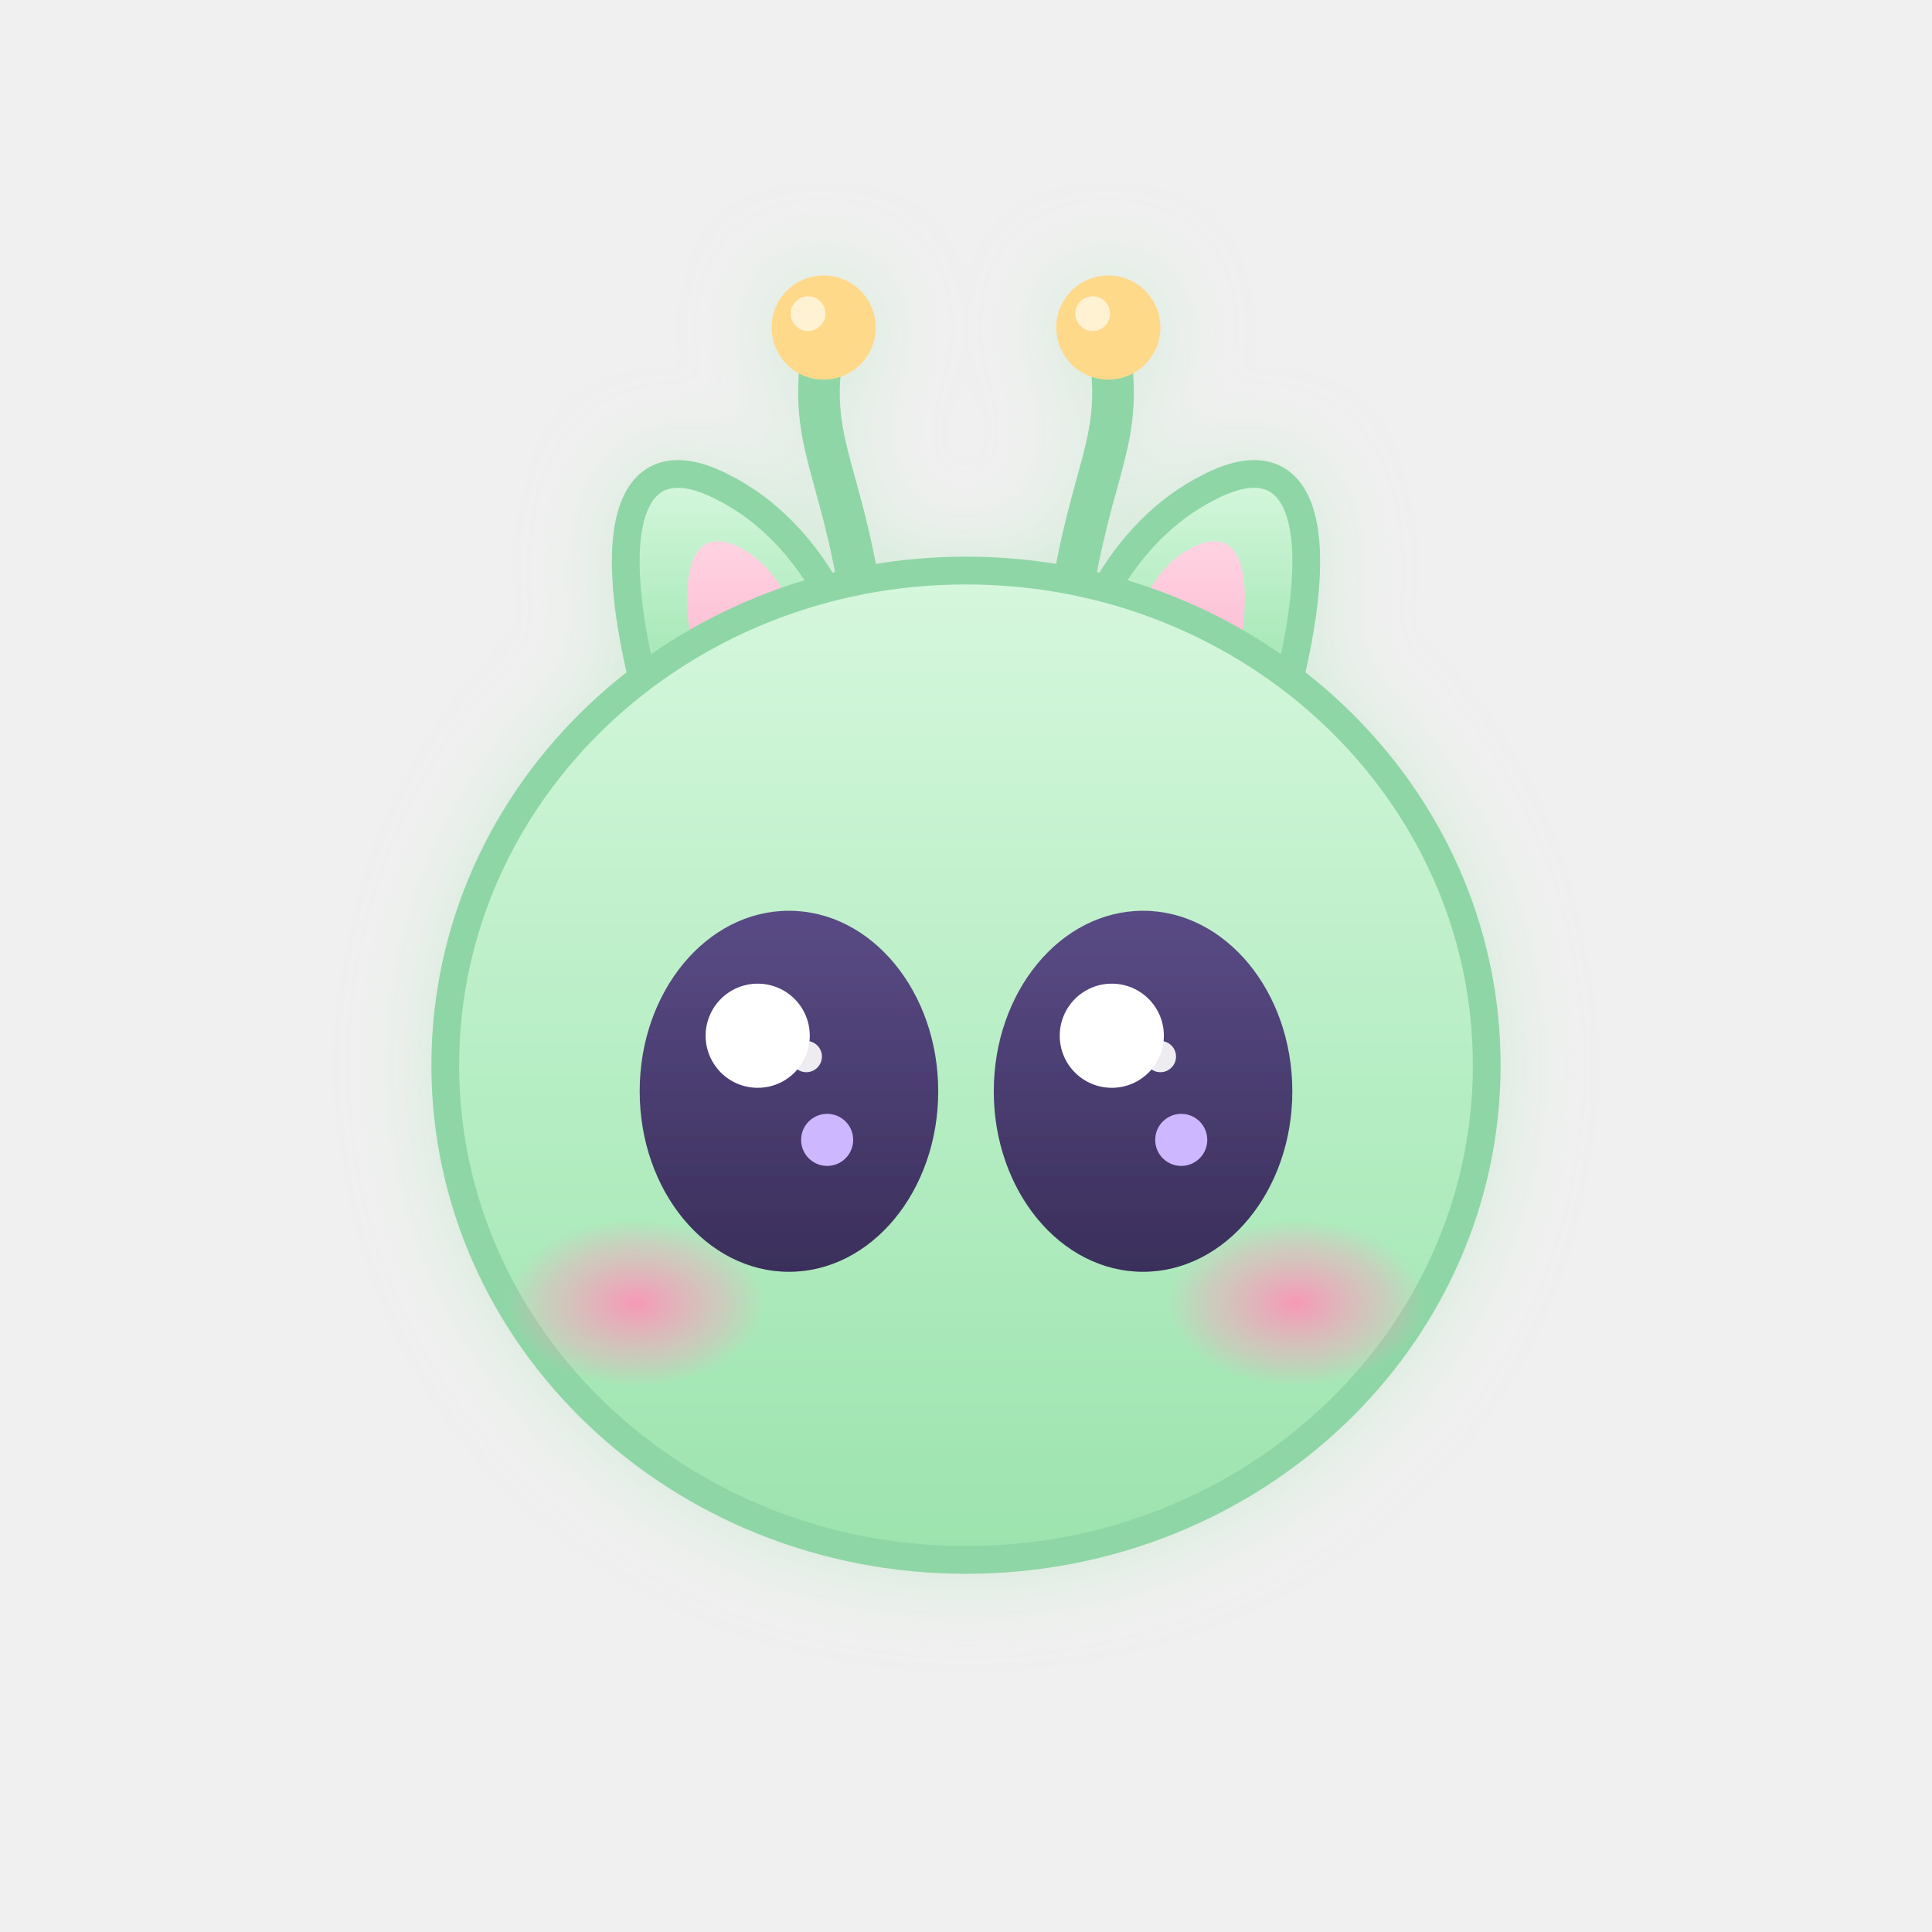
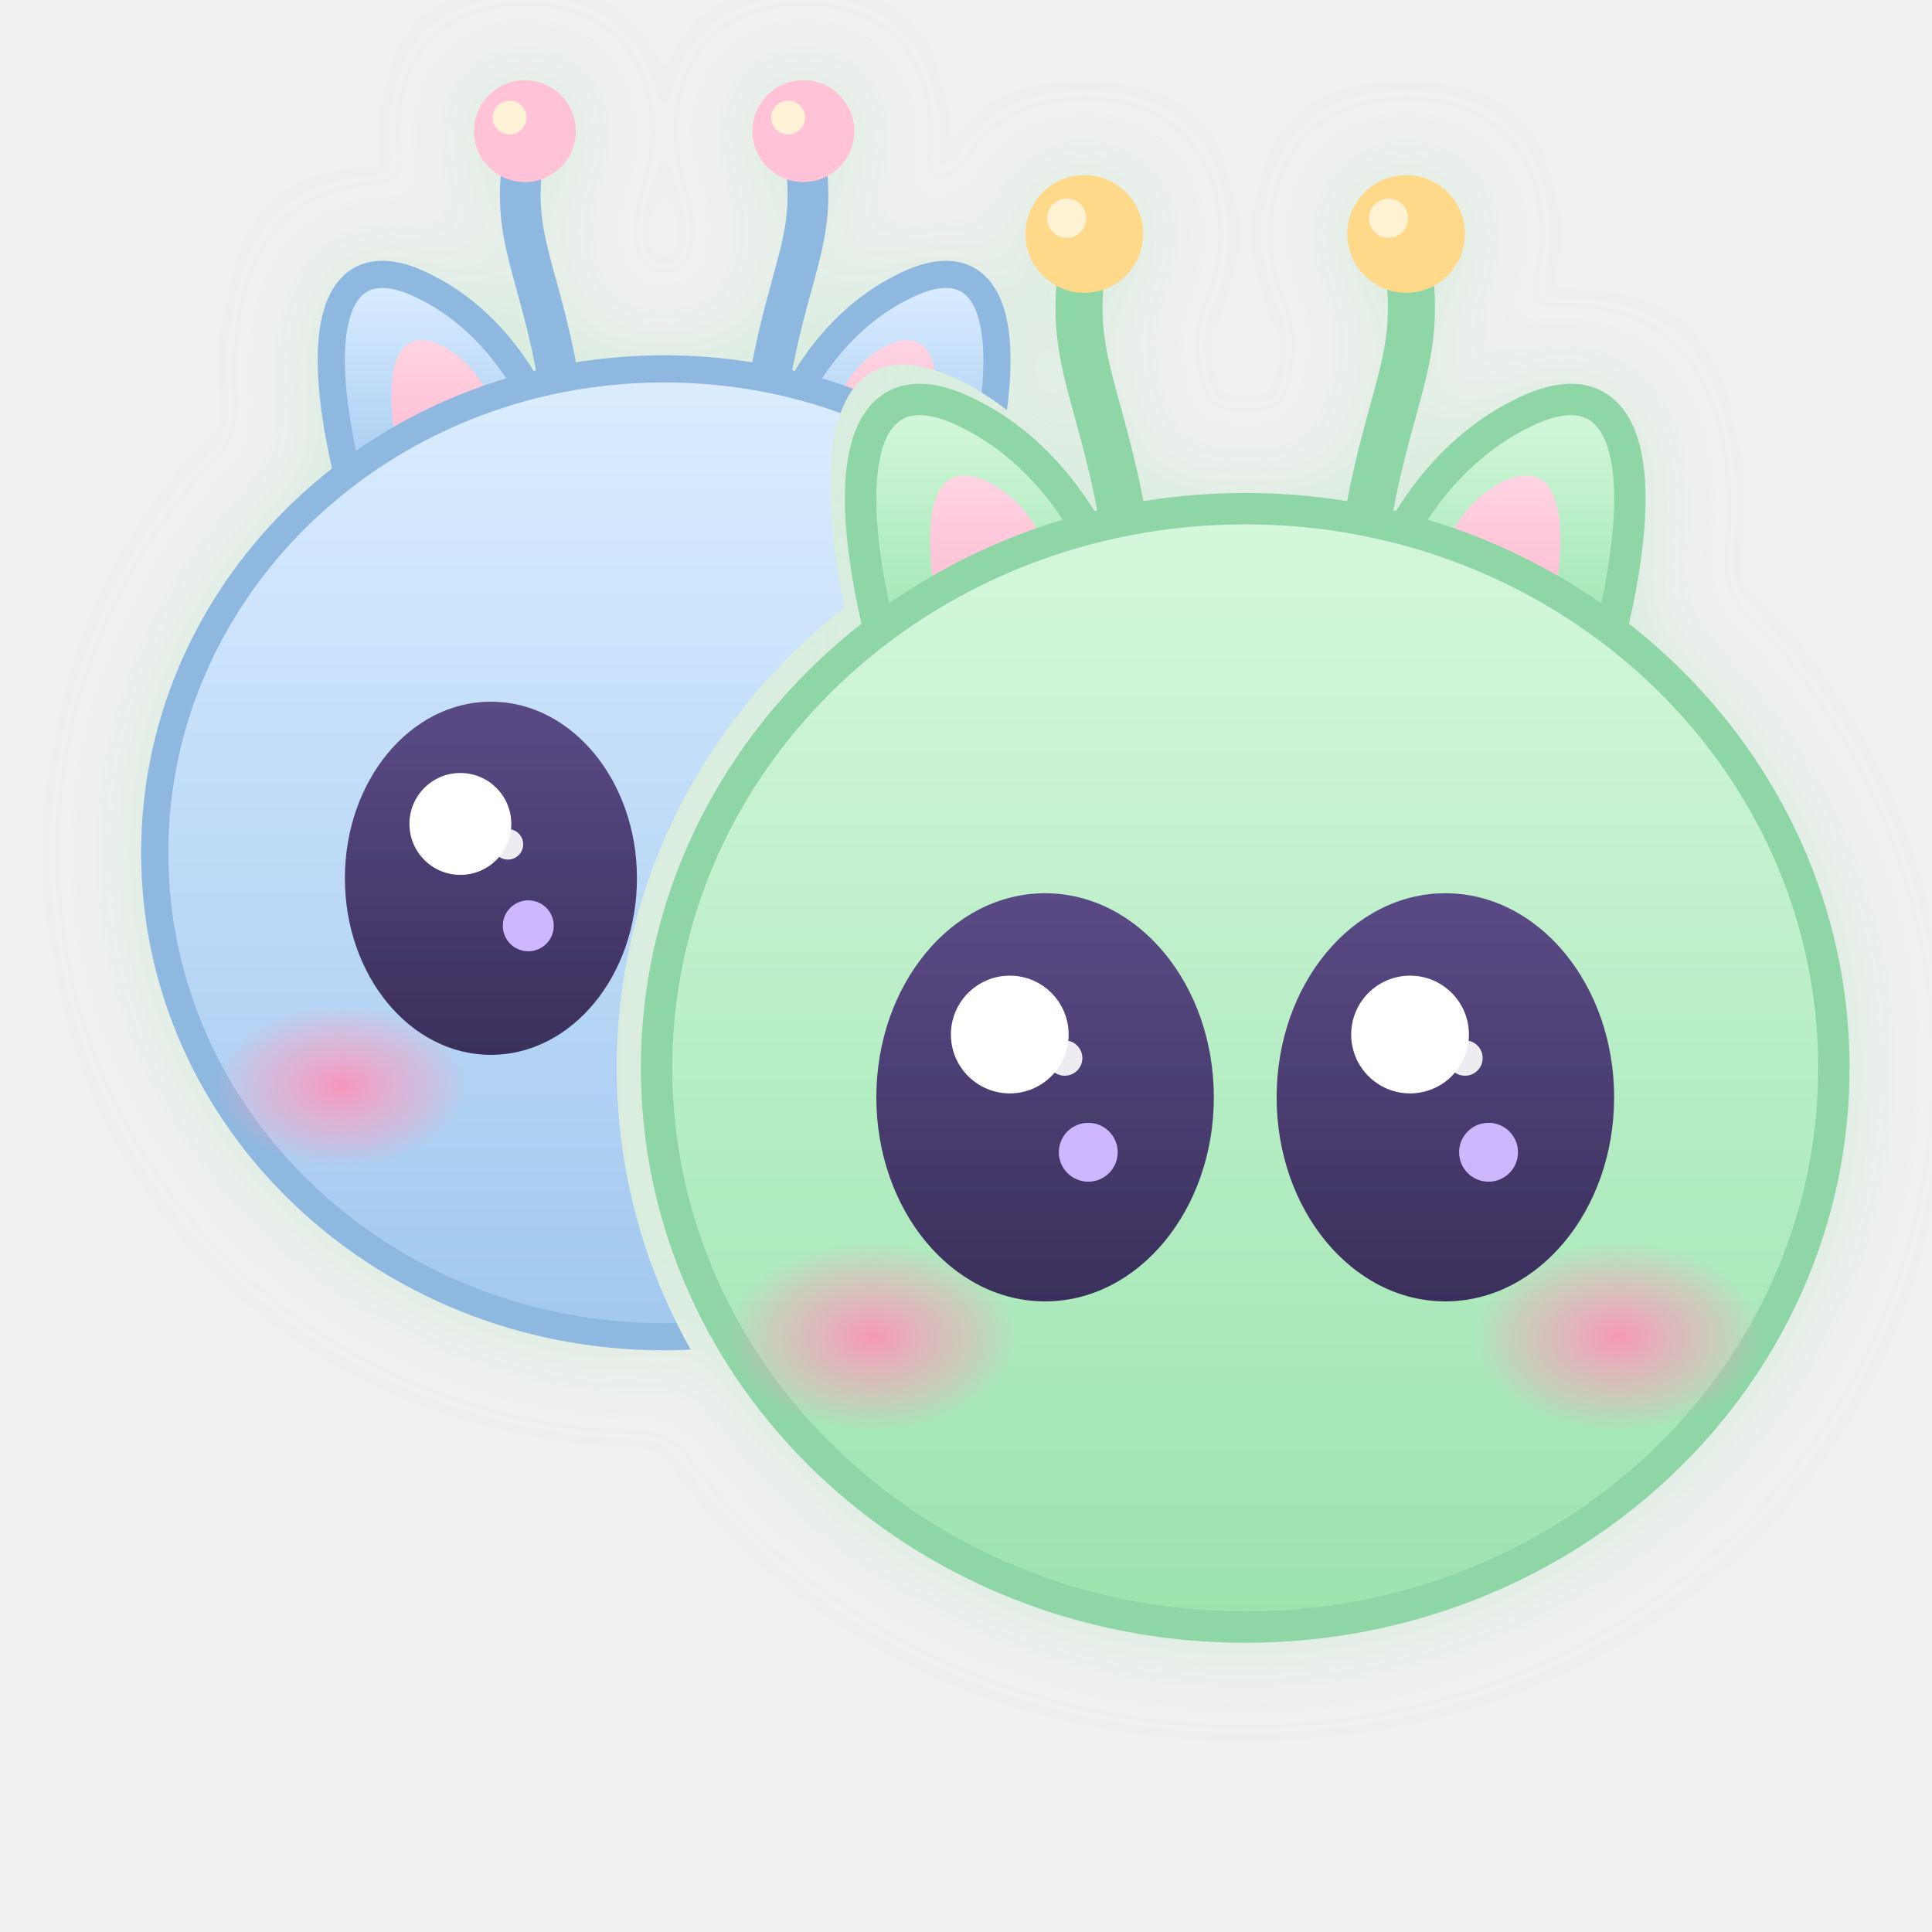
<svg xmlns="http://www.w3.org/2000/svg" width="1024" height="1024" viewBox="0 0 1024 1024">
  <defs>
-     <linearGradient id="skin" x1="0" y1="0" x2="0" y2="1">
+     <linearGradient id="skinM" x1="0" y1="0" x2="0" y2="1">
      <stop offset="0" stop-color="#D6F7DD" />
      <stop offset="0.55" stop-color="#B4EDC2" />
      <stop offset="1" stop-color="#9CE3AE" />
+     </linearGradient>
+     <linearGradient id="skinB" x1="0" y1="0" x2="0" y2="1">
+       <stop offset="0" stop-color="#DCEDFF" />
+       <stop offset="0.55" stop-color="#BBD9F7" />
+       <stop offset="1" stop-color="#A2C8EF" />
    </linearGradient>
    <linearGradient id="earIn" x1="0" y1="0" x2="0" y2="1">
      <stop offset="0" stop-color="#FFD3E2" />
      <stop offset="1" stop-color="#FBB9D0" />
    </linearGradient>
    <radialGradient id="cheek" cx="0.5" cy="0.5" r="0.5">
      <stop offset="0" stop-color="#FF8FB6" stop-opacity="0.9" />
      <stop offset="0.7" stop-color="#FF9FC0" stop-opacity="0.35" />
      <stop offset="1" stop-color="#FF9FC0" stop-opacity="0" />
    </radialGradient>
    <linearGradient id="eye" x1="0" y1="0" x2="0" y2="1">
      <stop offset="0" stop-color="#5A4B86" />
      <stop offset="1" stop-color="#3A2F5B" />
    </linearGradient>
    <linearGradient id="bg" x1="0.1" y1="0" x2="0.9" y2="1">
      <stop offset="0" stop-color="#E7DEFF" />
      <stop offset="0.5" stop-color="#CFC2F7" />
      <stop offset="1" stop-color="#B3A4EE" />
    </linearGradient>
    <radialGradient id="sheen" cx="0.32" cy="0.2" r="0.9">
      <stop offset="0" stop-color="#FFFFFF" stop-opacity="0.5" />
      <stop offset="0.45" stop-color="#FFFFFF" stop-opacity="0.12" />
      <stop offset="1" stop-color="#FFFFFF" stop-opacity="0" />
    </radialGradient>
    <radialGradient id="vignette" cx="0.5" cy="0.62" r="0.78">
      <stop offset="0.55" stop-color="#6A4FB0" stop-opacity="0" />
      <stop offset="1" stop-color="#6A4FB0" stop-opacity="0.22" />
    </radialGradient>
-     <filter id="soft" x="-20%" y="-20%" width="140%" height="140%">
+     <filter id="soft" x="-30%" y="-30%" width="160%" height="160%">
      <feDropShadow dx="0" dy="10" stdDeviation="14" flood-color="#5B3FA0" flood-opacity="0.3" />
    </filter>
    <filter id="halo" x="-40%" y="-40%" width="180%" height="180%">
-       <feDropShadow dx="0" dy="0" stdDeviation="24" flood-color="#BCE8C6" flood-opacity="0.6" />
+       <feDropShadow dx="0" dy="0" stdDeviation="22" flood-color="#BCE8C6" flood-opacity="0.55" />
    </filter>
+     <mask id="cut">
+       <rect width="1024" height="1024" fill="#fff" />
+       <g transform="translate(660 566) scale(1.0816) translate(-512 -565)">
+         <ellipse cx="512" cy="565" rx="308" ry="293" fill="#000" />
+         <path d="M322 368 C 292 250, 314 200, 372 228 C 428 256, 460 322, 460 368 Z" fill="#000" />
+         <path d="M702 368 C 732 250, 710 200, 652 228 C 596 256, 564 322, 564 368 Z" fill="#000" />
+       </g>
+     </mask>
  </defs>
-   <g transform="translate(512 560) scale(0.92) translate(-512 -560)" filter="url(#halo)">
-     <g stroke="#8FD6A6" stroke-width="24" fill="none" stroke-linecap="round">
-       <path d="M452 300 C 440 220, 420 205, 430 150" />
-       <path d="M572 300 C 584 220, 604 205, 594 150" />
+   <g filter="url(#halo)">
+     <g mask="url(#cut)">
+       <g transform="translate(352 452) scale(0.9) translate(-512 -565)">
+         <g stroke="#8FB8E0" stroke-width="24" fill="none" stroke-linecap="round">
+           <path d="M452 300 C 440 220, 420 205, 430 150" />
+           <path d="M572 300 C 584 220, 604 205, 594 150" />
+         </g>
+         <circle cx="430" cy="140" r="30" fill="#FFC2D6" />
+         <circle cx="594" cy="140" r="30" fill="#FFC2D6" />
+         <circle cx="421" cy="132" r="10" fill="#FFF3D6" opacity="0.95" />
+         <circle cx="585" cy="132" r="10" fill="#FFF3D6" opacity="0.95" />
+         <path d="M330 360 C 300 250, 320 205, 372 232 C 424 258, 452 320, 452 360 Z" fill="url(#skinB)" stroke="#8FB8E0" stroke-width="16" stroke-linejoin="round" />
+         <path d="M694 360 C 724 250, 704 205, 652 232 C 600 258, 572 320, 572 360 Z" fill="url(#skinB)" stroke="#8FB8E0" stroke-width="16" stroke-linejoin="round" />
+         <path d="M356 336 C 344 275, 356 252, 384 268 C 410 283, 420 318, 418 344 Z" fill="url(#earIn)" />
+         <path d="M668 336 C 680 275, 668 252, 640 268 C 614 283, 604 318, 606 344 Z" fill="url(#earIn)" />
+         <ellipse cx="512" cy="565" rx="300" ry="285" fill="url(#skinB)" stroke="#8FB8E0" stroke-width="16" />
+         <ellipse cx="322" cy="702" rx="74" ry="48" fill="url(#cheek)" />
+         <ellipse cx="702" cy="702" rx="74" ry="48" fill="url(#cheek)" />
+         <ellipse cx="410" cy="580" rx="86" ry="104" fill="url(#eye)" />
+         <ellipse cx="614" cy="580" rx="86" ry="104" fill="url(#eye)" />
+         <circle cx="392" cy="548" r="30" fill="#FFFFFF" />
+         <circle cx="596" cy="548" r="30" fill="#FFFFFF" />
+         <circle cx="432" cy="608" r="15" fill="#CDB8FF" />
+         <circle cx="636" cy="608" r="15" fill="#CDB8FF" />
+         <circle cx="420" cy="560" r="9" fill="#FFFFFF" opacity="0.9" />
+         <circle cx="624" cy="560" r="9" fill="#FFFFFF" opacity="0.9" />
+       </g>
    </g>
-     <circle cx="430" cy="140" r="30" fill="#FFD98A" />
-     <circle cx="594" cy="140" r="30" fill="#FFD98A" />
-     <circle cx="421" cy="132" r="10" fill="#FFF3D6" opacity="0.95" />
-     <circle cx="585" cy="132" r="10" fill="#FFF3D6" opacity="0.95" />
-     <path d="M330 360 C 300 250, 320 205, 372 232 C 424 258, 452 320, 452 360 Z" fill="url(#skin)" stroke="#8FD6A6" stroke-width="16" stroke-linejoin="round" />
-     <path d="M694 360 C 724 250, 704 205, 652 232 C 600 258, 572 320, 572 360 Z" fill="url(#skin)" stroke="#8FD6A6" stroke-width="16" stroke-linejoin="round" />
-     <path d="M356 336 C 344 275, 356 252, 384 268 C 410 283, 420 318, 418 344 Z" fill="url(#earIn)" />
-     <path d="M668 336 C 680 275, 668 252, 640 268 C 614 283, 604 318, 606 344 Z" fill="url(#earIn)" />
-     <ellipse cx="512" cy="565" rx="300" ry="285" fill="url(#skin)" stroke="#8FD6A6" stroke-width="16" />
-     <ellipse cx="322" cy="702" rx="74" ry="48" fill="url(#cheek)" />
-     <ellipse cx="702" cy="702" rx="74" ry="48" fill="url(#cheek)" />
-     <ellipse cx="410" cy="580" rx="86" ry="104" fill="url(#eye)" />
-     <ellipse cx="614" cy="580" rx="86" ry="104" fill="url(#eye)" />
-     <circle cx="392" cy="548" r="30" fill="#FFFFFF" />
-     <circle cx="596" cy="548" r="30" fill="#FFFFFF" />
-     <circle cx="432" cy="608" r="15" fill="#CDB8FF" />
-     <circle cx="636" cy="608" r="15" fill="#CDB8FF" />
-     <circle cx="420" cy="560" r="9" fill="#FFFFFF" opacity="0.9" />
-     <circle cx="624" cy="560" r="9" fill="#FFFFFF" opacity="0.9" />
+     <g transform="translate(660 566) scale(1.04) translate(-512 -565)">
+       <g stroke="#8FD6A6" stroke-width="24" fill="none" stroke-linecap="round">
+         <path d="M452 300 C 440 220, 420 205, 430 150" />
+         <path d="M572 300 C 584 220, 604 205, 594 150" />
+       </g>
+       <circle cx="430" cy="140" r="30" fill="#FFD98A" />
+       <circle cx="594" cy="140" r="30" fill="#FFD98A" />
+       <circle cx="421" cy="132" r="10" fill="#FFF3D6" opacity="0.95" />
+       <circle cx="585" cy="132" r="10" fill="#FFF3D6" opacity="0.95" />
+       <path d="M330 360 C 300 250, 320 205, 372 232 C 424 258, 452 320, 452 360 Z" fill="url(#skinM)" stroke="#8FD6A6" stroke-width="16" stroke-linejoin="round" />
+       <path d="M694 360 C 724 250, 704 205, 652 232 C 600 258, 572 320, 572 360 Z" fill="url(#skinM)" stroke="#8FD6A6" stroke-width="16" stroke-linejoin="round" />
+       <path d="M356 336 C 344 275, 356 252, 384 268 C 410 283, 420 318, 418 344 Z" fill="url(#earIn)" />
+       <path d="M668 336 C 680 275, 668 252, 640 268 C 614 283, 604 318, 606 344 Z" fill="url(#earIn)" />
+       <ellipse cx="512" cy="565" rx="300" ry="285" fill="url(#skinM)" stroke="#8FD6A6" stroke-width="16" />
+       <ellipse cx="322" cy="702" rx="74" ry="48" fill="url(#cheek)" />
+       <ellipse cx="702" cy="702" rx="74" ry="48" fill="url(#cheek)" />
+       <ellipse cx="410" cy="580" rx="86" ry="104" fill="url(#eye)" />
+       <ellipse cx="614" cy="580" rx="86" ry="104" fill="url(#eye)" />
+       <circle cx="392" cy="548" r="30" fill="#FFFFFF" />
+       <circle cx="596" cy="548" r="30" fill="#FFFFFF" />
+       <circle cx="432" cy="608" r="15" fill="#CDB8FF" />
+       <circle cx="636" cy="608" r="15" fill="#CDB8FF" />
+       <circle cx="420" cy="560" r="9" fill="#FFFFFF" opacity="0.9" />
+       <circle cx="624" cy="560" r="9" fill="#FFFFFF" opacity="0.9" />
+     </g>
  </g>
</svg>
